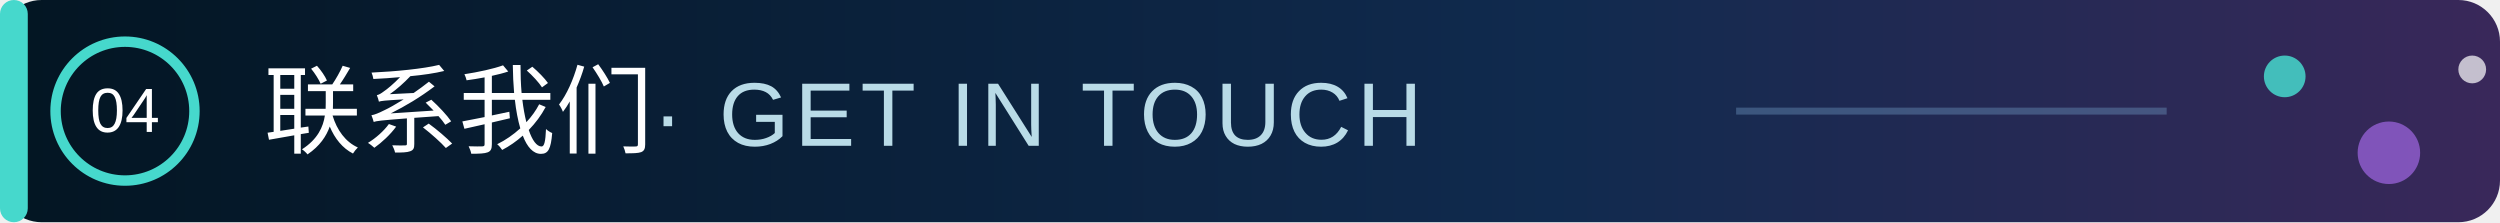
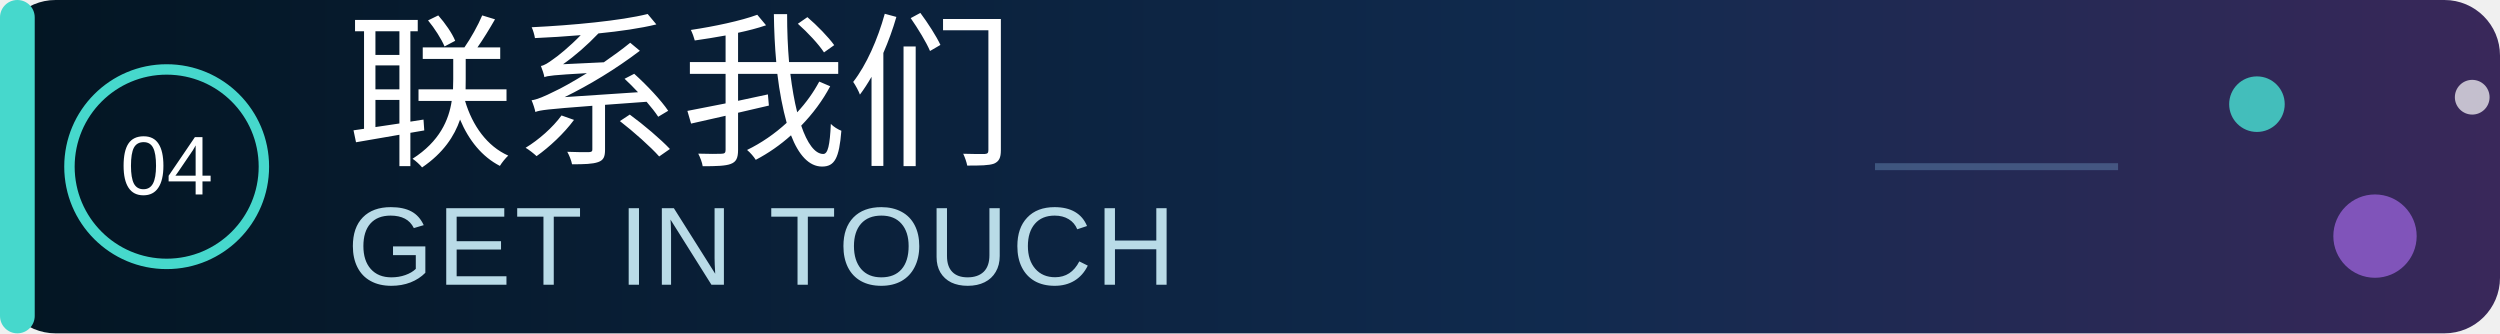
- <svg xmlns="http://www.w3.org/2000/svg" width="360" height="32" viewBox="0 0 360 32" role="img" aria-label="联系我们 · Get in Touch">
+ <svg xmlns="http://www.w3.org/2000/svg" width="360" height="48" viewBox="0 0 360 48" role="img" aria-label="联系我们 · Get in Touch">
  <defs>
    <linearGradient id="bg" x1="0" y1="0" x2="1" y2="0">
      <stop offset="0" stop-color="#031522" />
      <stop offset="0.62" stop-color="#102a4e" />
      <stop offset="1" stop-color="#3a285a" />
    </linearGradient>
  </defs>
-   <rect width="360" height="32" rx="6" fill="url(#bg)" />
-   <rect width="4" height="32" rx="2" fill="#46d8cc" />
-   <circle cx="18" cy="16" r="10" fill="none" stroke="#46d8cc" stroke-width="1.5" />
-   <text x="18" y="19" text-anchor="middle" fill="#ffffff" font-family="Arial,sans-serif" font-size="9">04</text>
-   <text x="38" y="21" fill="#ffffff" font-family="Microsoft YaHei,PingFang SC,Noto Sans CJK SC,Arial,sans-serif" font-size="14" font-weight="400">联系我们<tspan fill="#b9dbe7" font-family="Arial,sans-serif" font-size="13" letter-spacing=".8"> · GET IN TOUCH</tspan>
-   </text>
-   <path d="M250 16H312" stroke="#668bb5" stroke-width="1" opacity=".45" />
-   <circle cx="329" cy="11" r="3" fill="#46d8cc" opacity=".85" />
-   <circle cx="344" cy="22" r="4.5" fill="#9a63db" opacity=".75" />
-   <circle cx="356" cy="10" r="2" fill="#ffffff" opacity=".7" />
+   <rect width="360" height="48" rx="8" fill="url(#bg)" />
+   <rect width="5" height="48" rx="2.5" fill="#46d8cc" />
+   <circle cx="24" cy="24" r="14" fill="none" stroke="#46d8cc" stroke-width="1.5" />
+   <text x="24" y="28" text-anchor="middle" fill="#ffffff" font-family="Arial,sans-serif" font-size="12">04</text>
+   <text x="50" y="22" fill="#ffffff" font-family="Microsoft YaHei,PingFang SC,Noto Sans CJK SC,Arial,sans-serif" font-size="24" font-weight="400">联系我们</text>
+   <text x="50" y="41" fill="#b9dbe7" font-family="Arial,sans-serif" font-size="16" letter-spacing=".5">GET IN TOUCH</text>
+   <path d="M270 24H305" stroke="#668bb5" stroke-width="1" opacity=".45" />
+   <circle cx="325" cy="15" r="4" fill="#46d8cc" opacity=".85" />
+   <circle cx="342" cy="34" r="6" fill="#9a63db" opacity=".75" />
+   <circle cx="356" cy="14" r="2.5" fill="#ffffff" opacity=".7" />
</svg>
